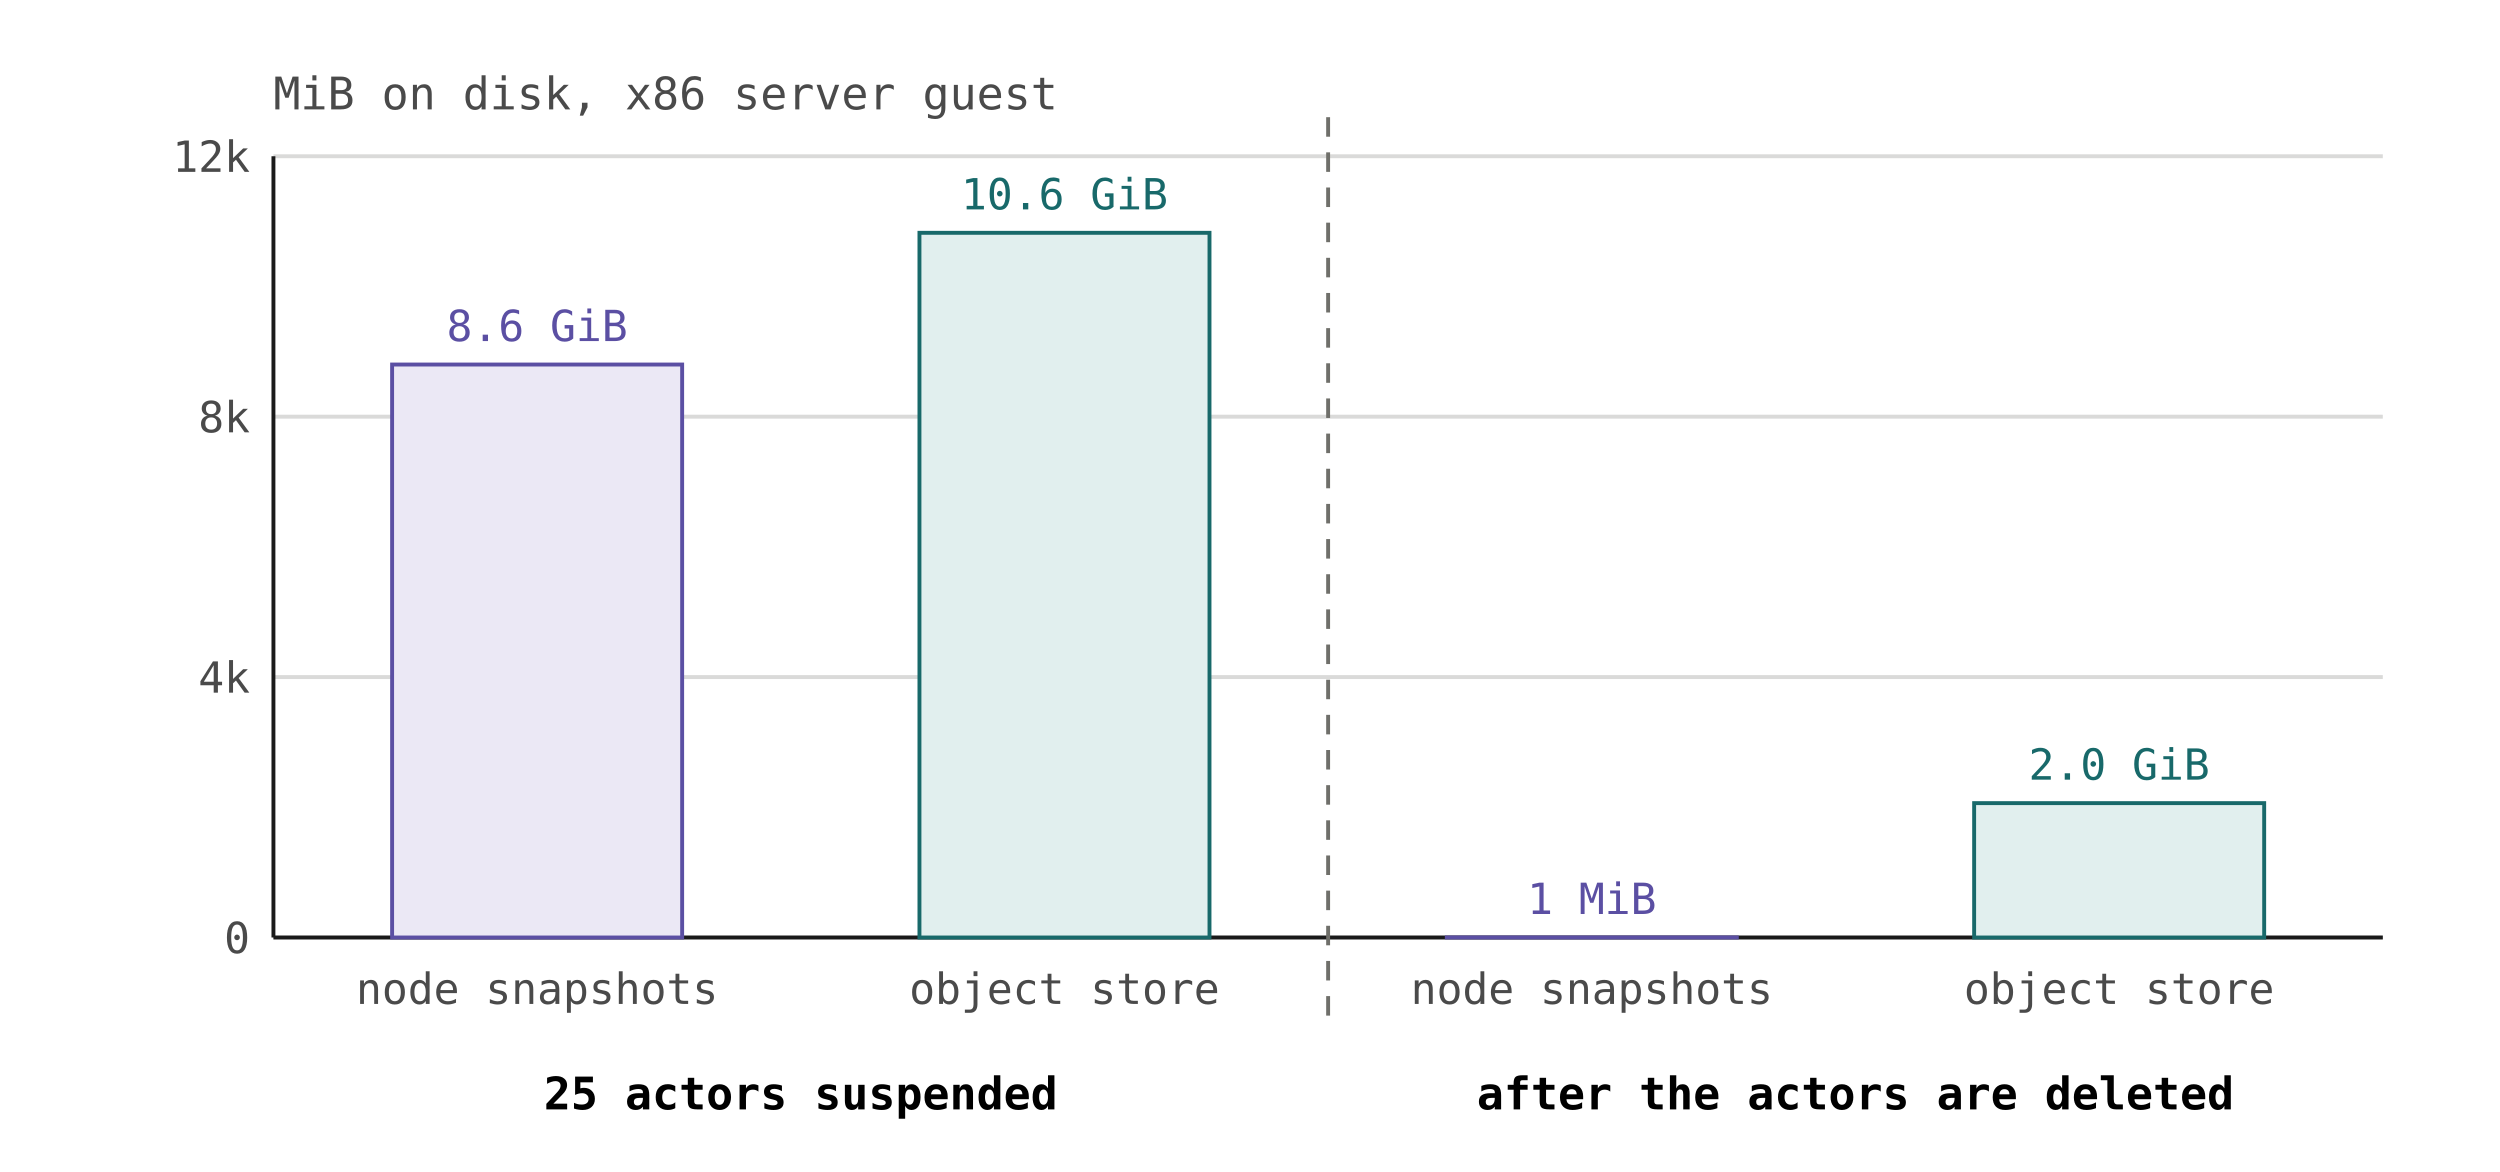
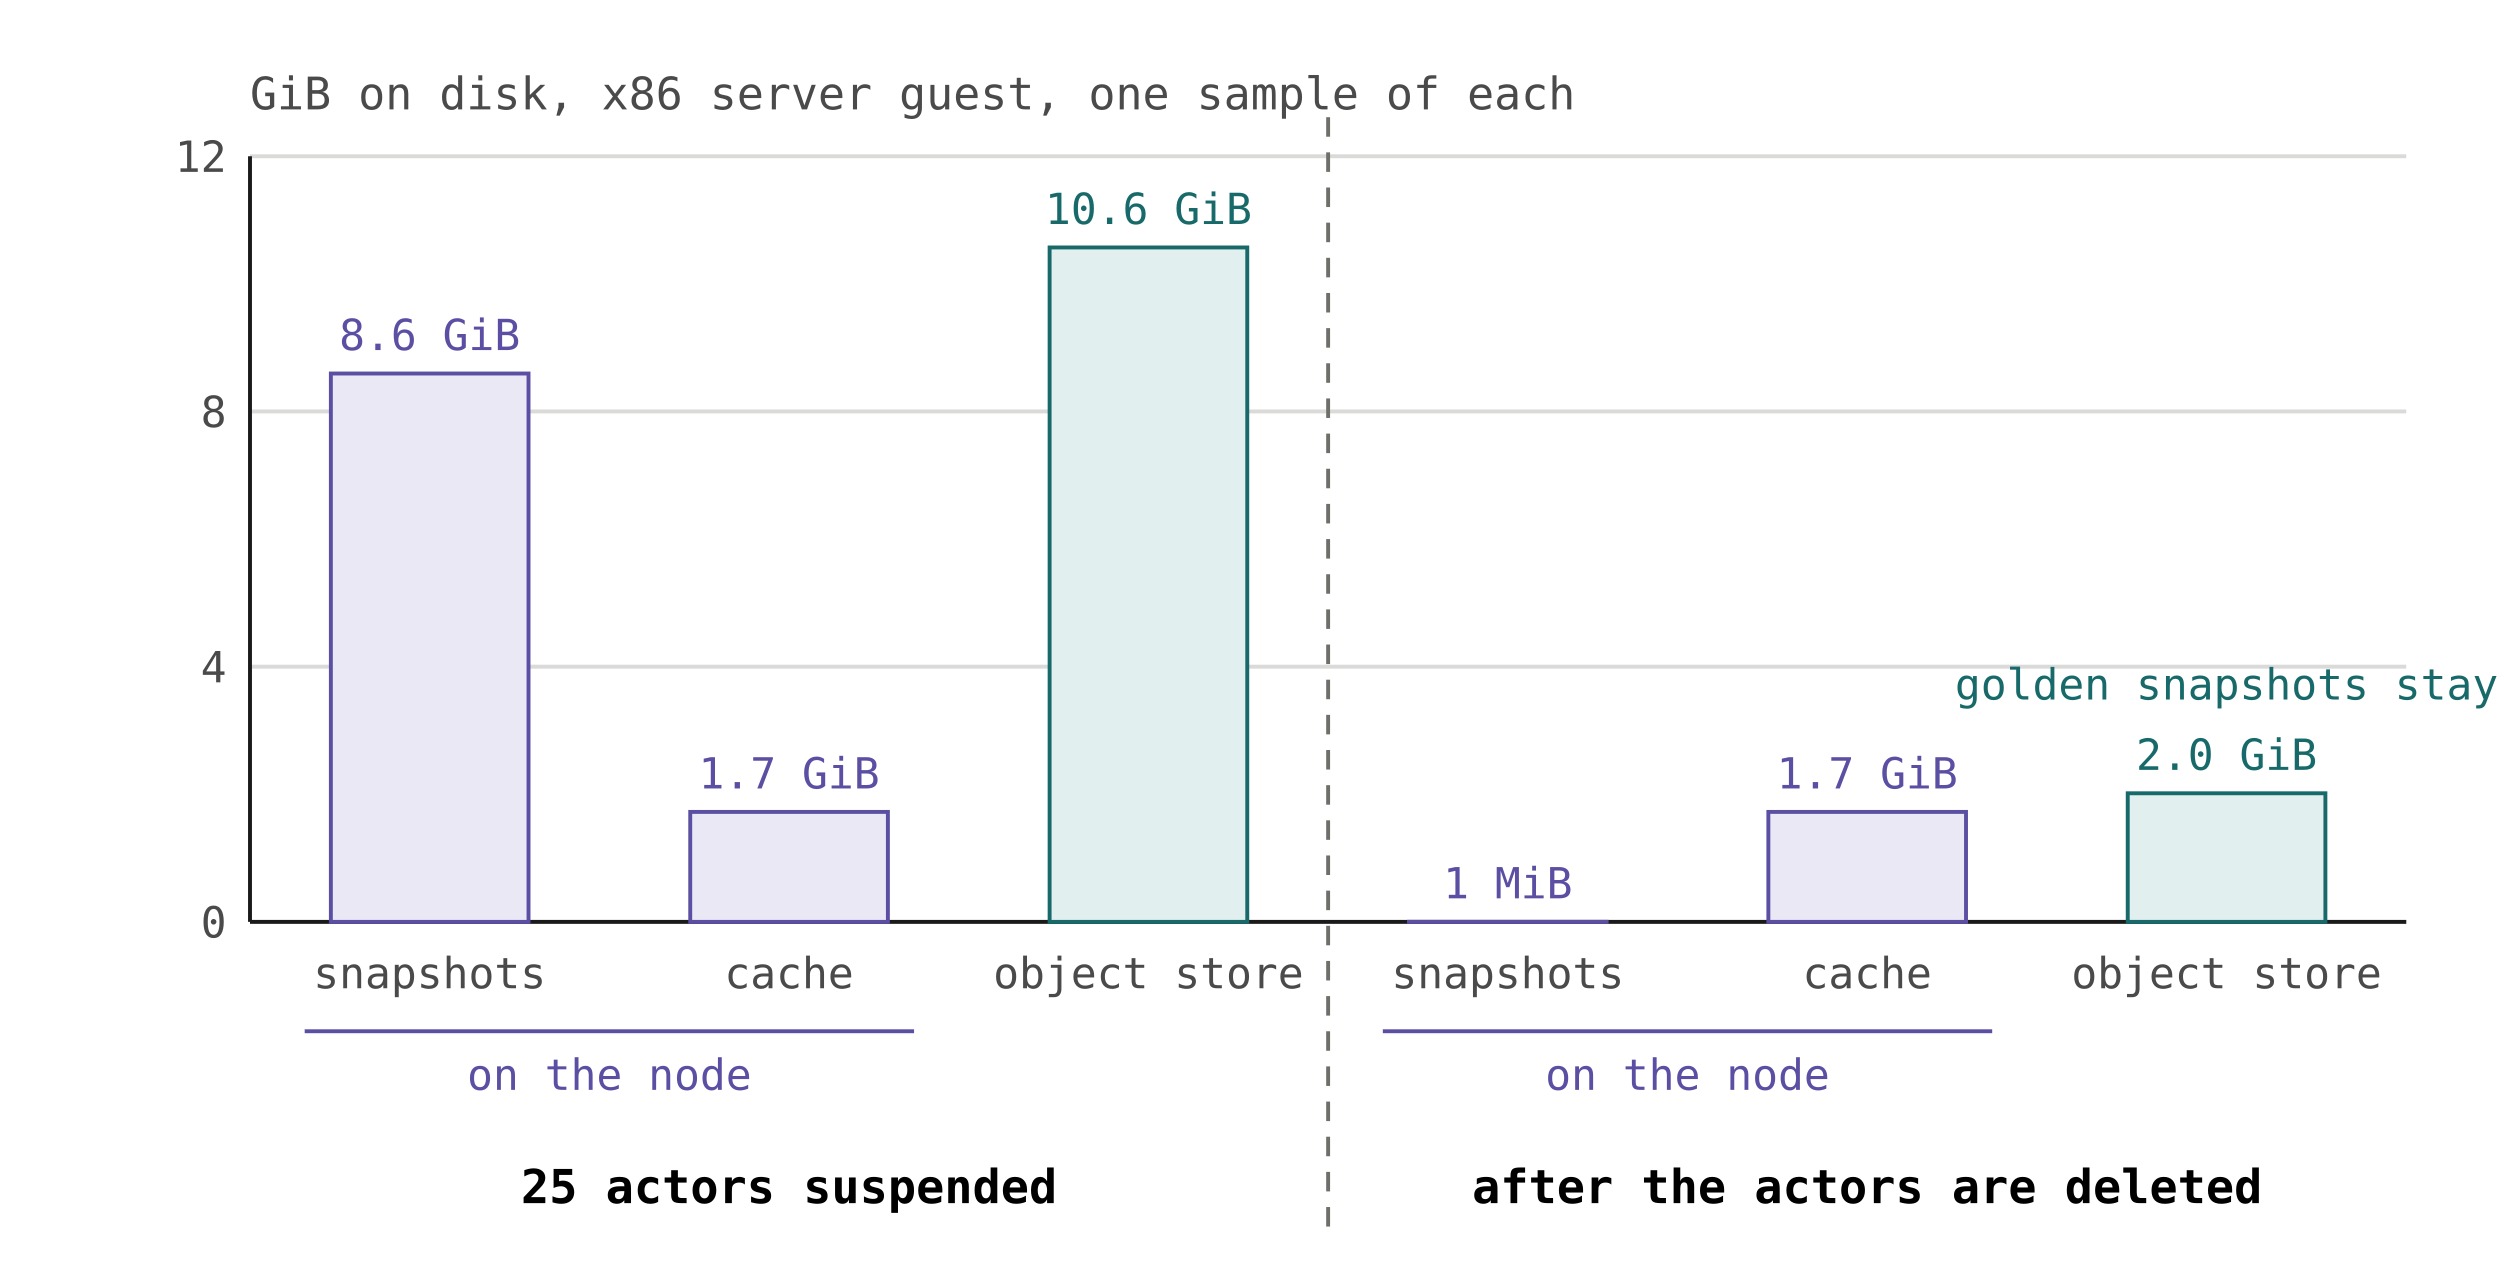
- <svg xmlns="http://www.w3.org/2000/svg" viewBox="0 0 640 300" role="img" aria-labelledby="fig-4-5b-title fig-4-5b-desc" font-family="JetBrains Mono, ui-monospace, monospace">
-   <line x1="70" y1="240" x2="610" y2="240" stroke="var(--m-ink-mute, #6f6f6a)" stroke-width="1" stroke-opacity="0.25" />
-   <text x="64" y="244" font-size="11" text-anchor="end" fill="var(--m-ink-soft, #4a4a4a)">0</text>
-   <line x1="70" y1="173.33" x2="610" y2="173.33" stroke="var(--m-ink-mute, #6f6f6a)" stroke-width="1" stroke-opacity="0.25" />
-   <text x="64" y="177.33" font-size="11" text-anchor="end" fill="var(--m-ink-soft, #4a4a4a)">4k</text>
-   <line x1="70" y1="106.67" x2="610" y2="106.67" stroke="var(--m-ink-mute, #6f6f6a)" stroke-width="1" stroke-opacity="0.25" />
-   <text x="64" y="110.67" font-size="11" text-anchor="end" fill="var(--m-ink-soft, #4a4a4a)">8k</text>
-   <line x1="70" y1="40" x2="610" y2="40" stroke="var(--m-ink-mute, #6f6f6a)" stroke-width="1" stroke-opacity="0.25" />
-   <text x="64" y="44" font-size="11" text-anchor="end" fill="var(--m-ink-soft, #4a4a4a)">12k</text>
-   <line x1="70" y1="240" x2="610" y2="240" stroke="var(--m-ink, #1a1a1a)" stroke-width="1" />
-   <line x1="70" y1="40" x2="70" y2="240" stroke="var(--m-ink, #1a1a1a)" stroke-width="1" />
-   <text x="70" y="28" font-size="11.5" class="m-serif" fill="var(--m-ink-soft, #4a4a4a)">MiB on disk, x86 server guest</text>
-   <rect x="100.38" y="93.32" width="74.25" height="146.68" fill="var(--m-violet-fill, #ebe8f5)" stroke="var(--m-violet-ink, #5b4fa3)" />
-   <text x="137.5" y="87.32" font-size="11" text-anchor="middle" fill="var(--m-violet-ink, #5b4fa3)">8.6 GiB</text>
-   <text x="137.5" y="257" font-size="11" text-anchor="middle" fill="var(--m-ink-soft, #4a4a4a)">node snapshots</text>
-   <rect x="235.38" y="59.6" width="74.25" height="180.4" fill="var(--m-teal-fill, #e1efee)" stroke="var(--m-teal-ink, #18696a)" />
-   <text x="272.5" y="53.6" font-size="11" text-anchor="middle" fill="var(--m-teal-ink, #18696a)">10.6 GiB</text>
-   <text x="272.5" y="257" font-size="11" text-anchor="middle" fill="var(--m-ink-soft, #4a4a4a)">object store</text>
-   <rect x="370.38" y="239.98" width="74.25" height="0.02" fill="var(--m-violet-fill, #ebe8f5)" stroke="var(--m-violet-ink, #5b4fa3)" />
-   <text x="407.5" y="233.98" font-size="11" text-anchor="middle" fill="var(--m-violet-ink, #5b4fa3)">1 MiB</text>
-   <text x="407.5" y="257" font-size="11" text-anchor="middle" fill="var(--m-ink-soft, #4a4a4a)">node snapshots</text>
-   <rect x="505.38" y="205.6" width="74.25" height="34.4" fill="var(--m-teal-fill, #e1efee)" stroke="var(--m-teal-ink, #18696a)" />
-   <text x="542.5" y="199.6" font-size="11" text-anchor="middle" fill="var(--m-teal-ink, #18696a)">2.0 GiB</text>
-   <text x="542.5" y="257" font-size="11" text-anchor="middle" fill="var(--m-ink-soft, #4a4a4a)">object store</text>
-   <line x1="340" y1="30" x2="340" y2="262" stroke="var(--m-ink-mute, #6f6f6a)" stroke-width="1" stroke-dasharray="5 4" />
-   <text x="205" y="284" font-size="11.5" text-anchor="middle" font-weight="700">25 actors suspended</text>
-   <text x="475" y="284" font-size="11.5" text-anchor="middle" font-weight="700">after the actors are deleted</text>
+ <svg xmlns="http://www.w3.org/2000/svg" viewBox="0 0 640 326" role="img" aria-labelledby="fig-4-5b-title fig-4-5b-desc" font-family="JetBrains Mono, ui-monospace, monospace">
+   <line x1="64" y1="236" x2="616" y2="236" stroke="var(--m-ink-mute, #6f6f6a)" stroke-width="1" stroke-opacity="0.25" />
+   <text x="58" y="240" font-size="11" text-anchor="end" fill="var(--m-ink-soft, #4a4a4a)">0</text>
+   <line x1="64" y1="170.67" x2="616" y2="170.67" stroke="var(--m-ink-mute, #6f6f6a)" stroke-width="1" stroke-opacity="0.25" />
+   <text x="58" y="174.67" font-size="11" text-anchor="end" fill="var(--m-ink-soft, #4a4a4a)">4</text>
+   <line x1="64" y1="105.33" x2="616" y2="105.33" stroke="var(--m-ink-mute, #6f6f6a)" stroke-width="1" stroke-opacity="0.25" />
+   <text x="58" y="109.33" font-size="11" text-anchor="end" fill="var(--m-ink-soft, #4a4a4a)">8</text>
+   <line x1="64" y1="40" x2="616" y2="40" stroke="var(--m-ink-mute, #6f6f6a)" stroke-width="1" stroke-opacity="0.25" />
+   <text x="58" y="44" font-size="11" text-anchor="end" fill="var(--m-ink-soft, #4a4a4a)">12</text>
+   <line x1="64" y1="236" x2="616" y2="236" stroke="var(--m-ink, #1a1a1a)" stroke-width="1" />
+   <line x1="64" y1="40" x2="64" y2="236" stroke="var(--m-ink, #1a1a1a)" stroke-width="1" />
+   <text x="64" y="28" font-size="11.5" class="m-serif" fill="var(--m-ink-soft, #4a4a4a)">GiB on disk, x86 server guest, one sample of each</text>
+   <rect x="84.7" y="95.62" width="50.6" height="140.38" fill="var(--m-violet-fill, #ebe8f5)" stroke="var(--m-violet-ink, #5b4fa3)" />
+   <text x="110" y="89.62" font-size="11" text-anchor="middle" fill="var(--m-violet-ink, #5b4fa3)">8.6 GiB</text>
+   <text x="110" y="253" font-size="11" text-anchor="middle" fill="var(--m-ink-soft, #4a4a4a)">snapshots</text>
+   <rect x="176.7" y="207.85" width="50.6" height="28.15" fill="var(--m-violet-fill, #ebe8f5)" stroke="var(--m-violet-ink, #5b4fa3)" />
+   <text x="202" y="201.85" font-size="11" text-anchor="middle" fill="var(--m-violet-ink, #5b4fa3)">1.7 GiB</text>
+   <text x="202" y="253" font-size="11" text-anchor="middle" fill="var(--m-ink-soft, #4a4a4a)">cache</text>
+   <rect x="268.7" y="63.35" width="50.6" height="172.65" fill="var(--m-teal-fill, #e1efee)" stroke="var(--m-teal-ink, #18696a)" />
+   <text x="294" y="57.35" font-size="11" text-anchor="middle" fill="var(--m-teal-ink, #18696a)">10.6 GiB</text>
+   <text x="294" y="253" font-size="11" text-anchor="middle" fill="var(--m-ink-soft, #4a4a4a)">object store</text>
+   <rect x="360.7" y="235.98" width="50.6" height="0.02" fill="var(--m-violet-fill, #ebe8f5)" stroke="var(--m-violet-ink, #5b4fa3)" />
+   <text x="386" y="229.98" font-size="11" text-anchor="middle" fill="var(--m-violet-ink, #5b4fa3)">1 MiB</text>
+   <text x="386" y="253" font-size="11" text-anchor="middle" fill="var(--m-ink-soft, #4a4a4a)">snapshots</text>
+   <rect x="452.7" y="207.85" width="50.6" height="28.15" fill="var(--m-violet-fill, #ebe8f5)" stroke="var(--m-violet-ink, #5b4fa3)" />
+   <text x="478" y="201.85" font-size="11" text-anchor="middle" fill="var(--m-violet-ink, #5b4fa3)">1.7 GiB</text>
+   <text x="478" y="253" font-size="11" text-anchor="middle" fill="var(--m-ink-soft, #4a4a4a)">cache</text>
+   <rect x="544.7" y="203.08" width="50.6" height="32.92" fill="var(--m-teal-fill, #e1efee)" stroke="var(--m-teal-ink, #18696a)" />
+   <text x="570" y="197.08" font-size="11" text-anchor="middle" fill="var(--m-teal-ink, #18696a)">2.0 GiB</text>
+   <text x="570" y="253" font-size="11" text-anchor="middle" fill="var(--m-ink-soft, #4a4a4a)">object store</text>
+   <line x1="340" y1="30" x2="340" y2="314" stroke="var(--m-ink-mute, #6f6f6a)" stroke-width="1" stroke-dasharray="5 4" />
+   <line x1="78" y1="264" x2="234" y2="264" stroke="var(--m-violet-ink, #5b4fa3)" stroke-width="1" />
+   <text x="156" y="279" font-size="11" text-anchor="middle" fill="var(--m-violet-ink, #5b4fa3)">on the node</text>
+   <line x1="354" y1="264" x2="510" y2="264" stroke="var(--m-violet-ink, #5b4fa3)" stroke-width="1" />
+   <text x="432" y="279" font-size="11" text-anchor="middle" fill="var(--m-violet-ink, #5b4fa3)">on the node</text>
+   <text x="202" y="308" font-size="12" text-anchor="middle" font-weight="700">25 actors suspended</text>
+   <text x="478" y="308" font-size="12" text-anchor="middle" font-weight="700">after the actors are deleted</text>
+   <text x="570" y="179.08" font-size="11" text-anchor="middle" class="m-serif" fill="var(--m-teal-ink, #18696a)">golden snapshots stay</text>
</svg>
